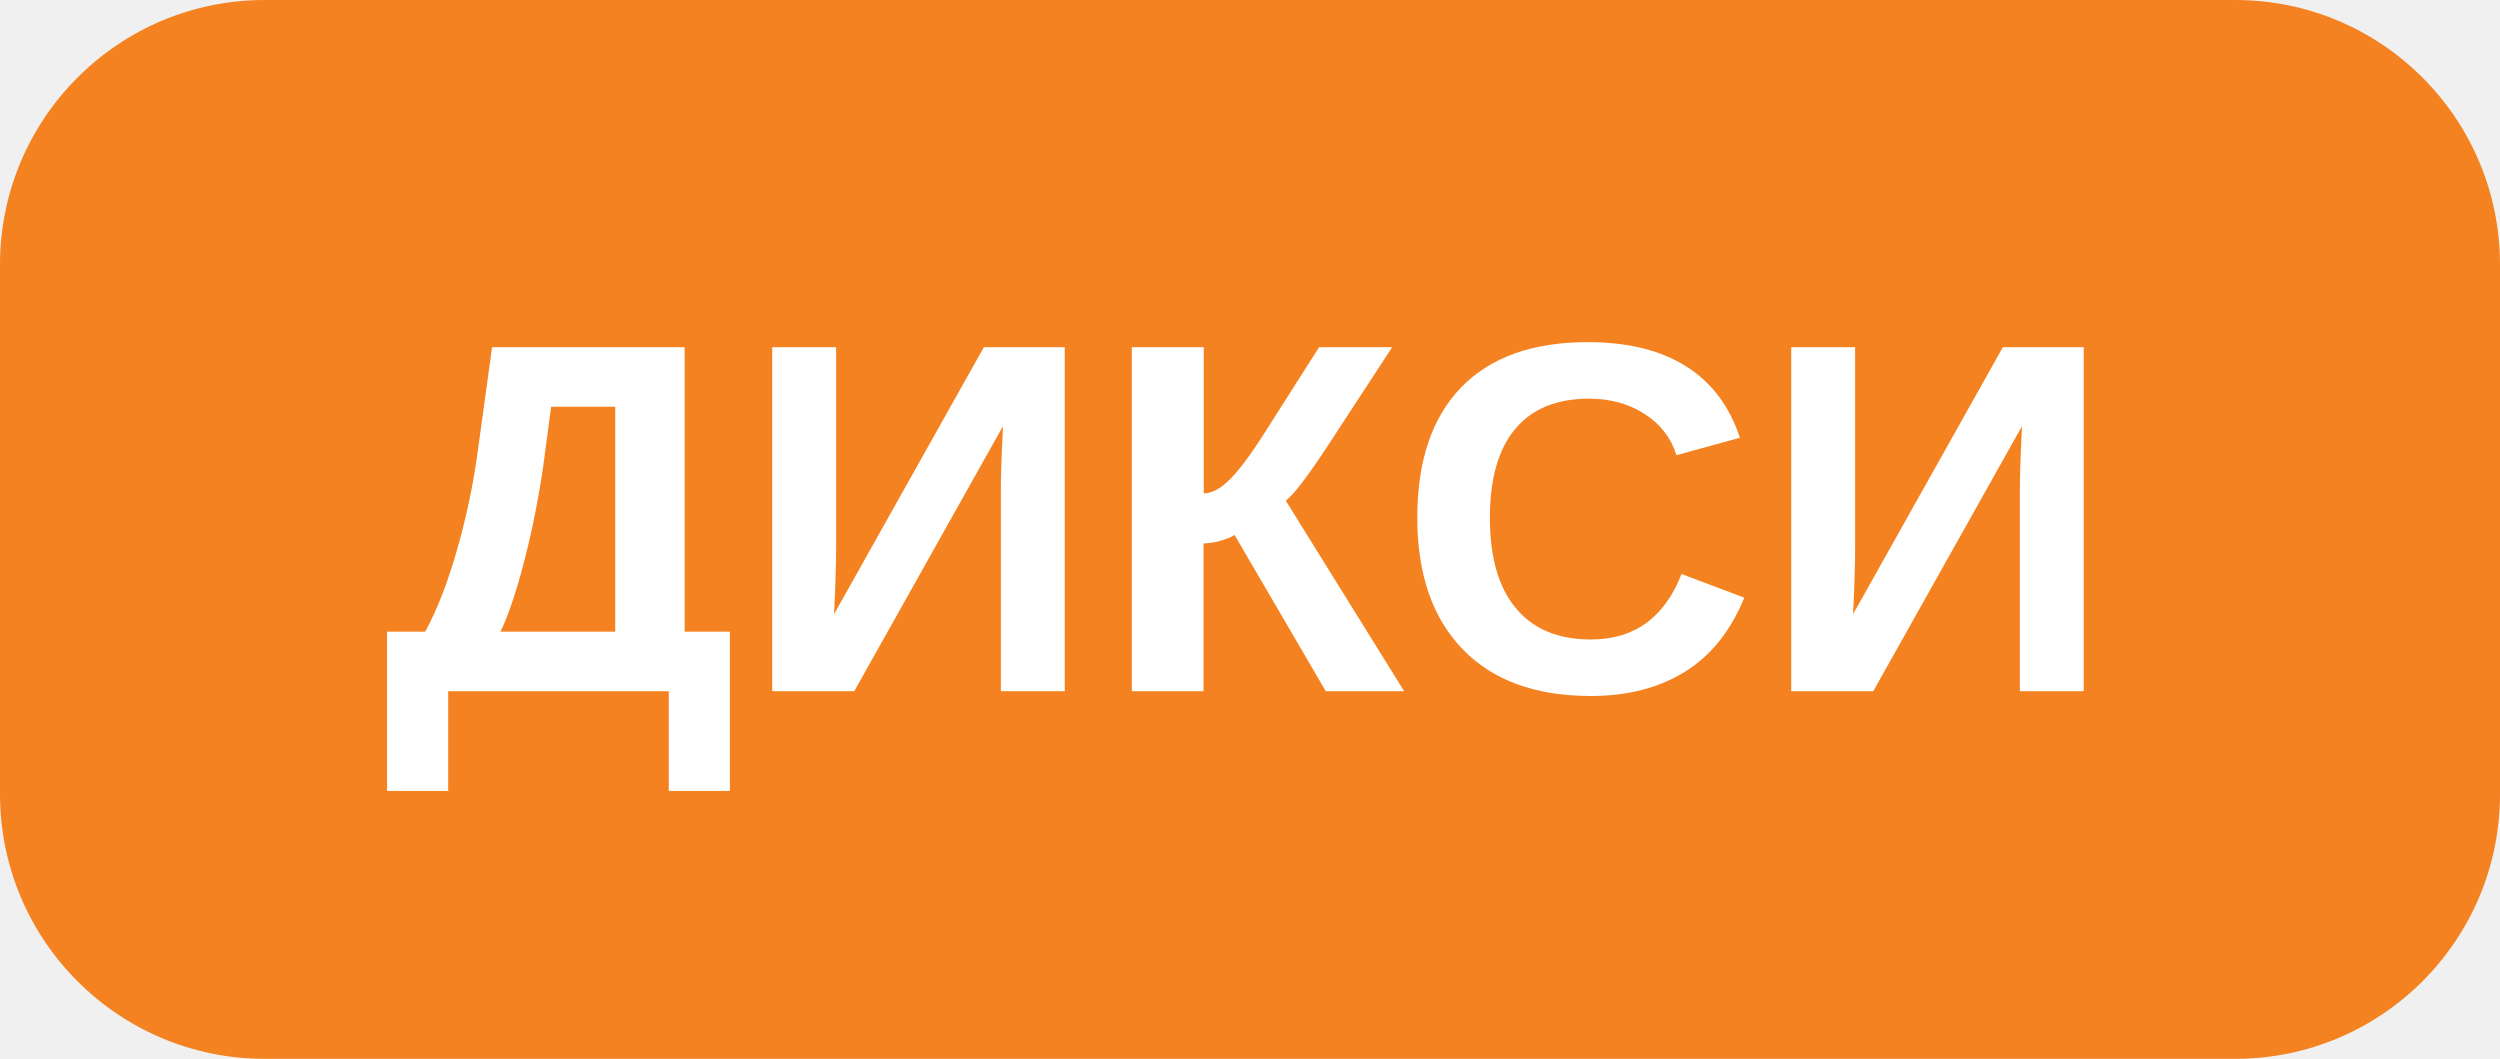
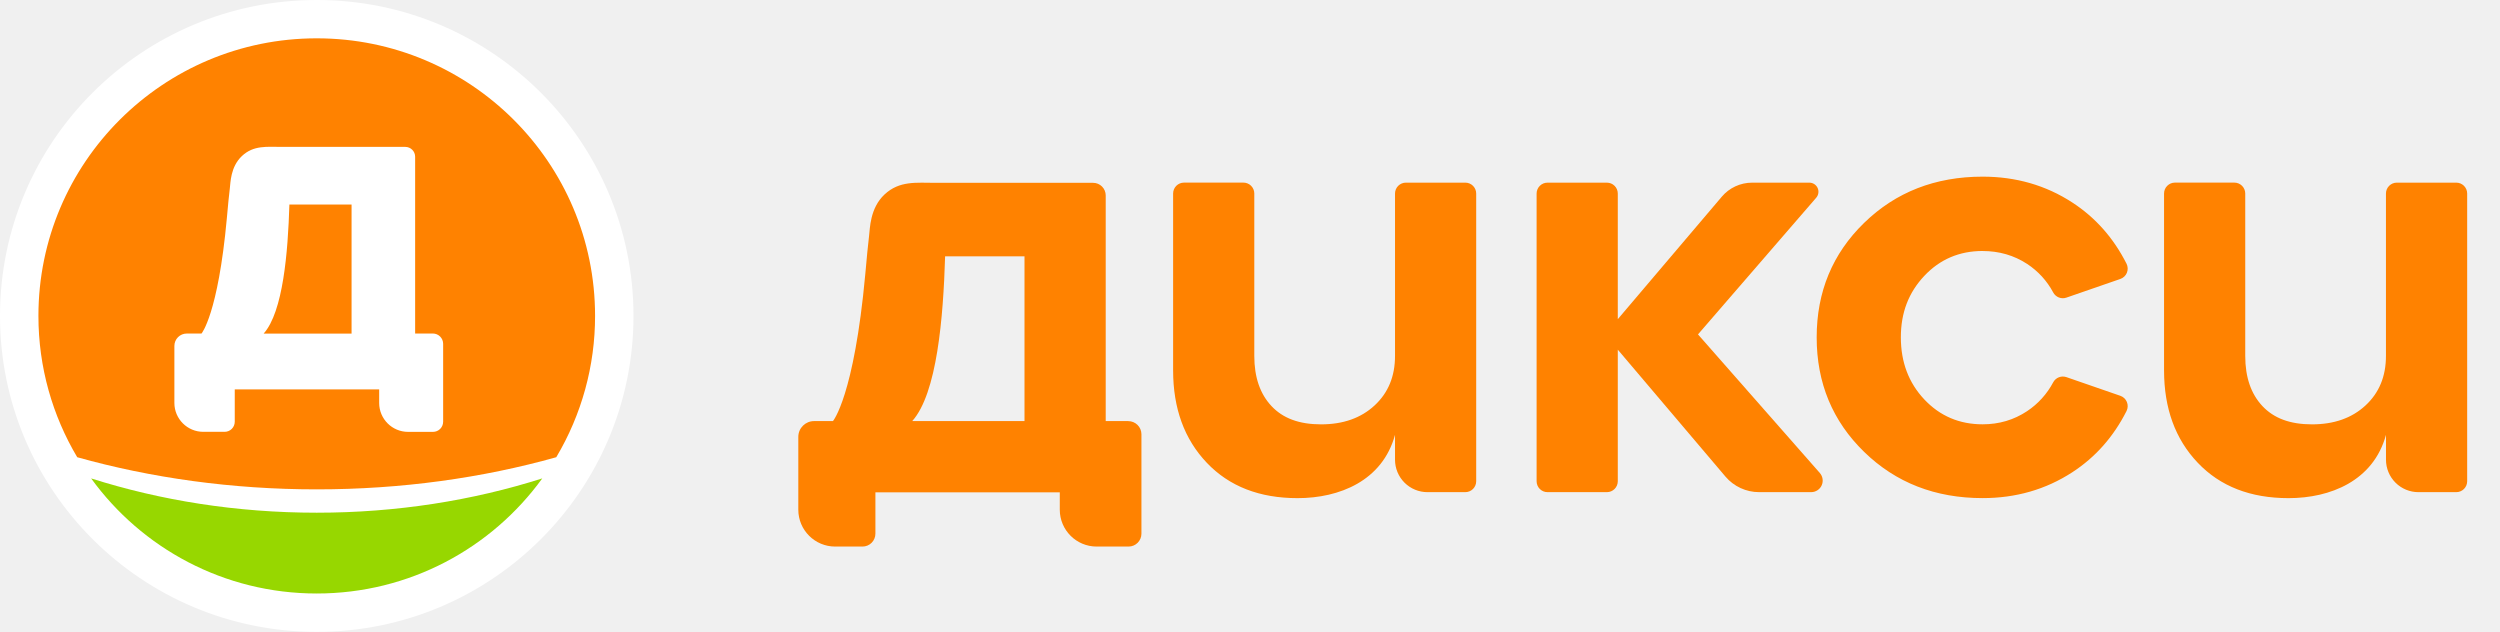
- <svg xmlns="http://www.w3.org/2000/svg" width="170" height="72" viewBox="0 0 170 72" role="img" aria-label="ДИКСИ">
-   <rect width="170" height="72" rx="18" fill="#F58220" />
-   <text x="50%" y="47" text-anchor="middle" font-family="Arial, sans-serif" font-size="34" font-weight="800" fill="#FFFFFF">ДИКСИ</text>
+ <svg xmlns="http://www.w3.org/2000/svg" width="182" height="46" fill="none">
+   <path d="M106.672 13.296h-4.32a.793.793 0 00-.795.794v11.825c0 1.484-.496 2.685-1.488 3.602-.992.918-2.29 1.376-3.895 1.376-1.604 0-2.78-.445-3.612-1.333-.832-.889-1.249-2.103-1.249-3.647V14.087a.793.793 0 00-.795-.793h-4.32a.793.793 0 00-.795.793v12.875c0 2.767.816 5.007 2.45 6.726 1.633 1.72 3.837 2.577 6.61 2.577 3.037 0 6.182-1.254 7.094-4.608v1.812a2.361 2.361 0 002.365 2.36h2.75c.44 0 .795-.355.795-.794V14.09a.793.793 0 00-.795-.794zm37.663 4.978c1.196 0 2.278.312 3.241.94a5.686 5.686 0 011.896 2.075.795.795 0 00.96.379l3.929-1.36a.795.795 0 00.451-1.108c-.949-1.878-2.267-3.367-3.954-4.462-1.925-1.251-4.102-1.878-6.523-1.878-3.444 0-6.319 1.122-8.623 3.362-2.307 2.243-3.458 5.022-3.458 8.34 0 3.316 1.154 6.098 3.458 8.338 2.304 2.243 5.181 3.362 8.623 3.362 2.421 0 4.598-.627 6.523-1.878 1.687-1.095 3.005-2.584 3.954-4.462a.795.795 0 00-.451-1.108l-3.929-1.36a.799.799 0 00-.96.379 5.762 5.762 0 01-1.896 2.097c-.963.64-2.042.96-3.241.96-1.691 0-3.107-.603-4.245-1.811-1.138-1.21-1.708-2.714-1.708-4.52 0-1.807.57-3.267 1.708-4.476 1.138-1.208 2.554-1.811 4.245-1.811m34.477-4.976h-4.32a.793.793 0 00-.795.794v11.825c0 1.484-.496 2.685-1.488 3.602-.991.918-2.291 1.376-3.895 1.376s-2.779-.445-3.612-1.333c-.832-.889-1.248-2.103-1.248-3.647V14.087a.794.794 0 00-.796-.793h-4.32a.793.793 0 00-.795.793v12.875c0 2.767.817 5.007 2.453 6.726 1.633 1.72 3.837 2.577 6.61 2.577 3.036 0 6.181-1.254 7.094-4.608v1.812a2.361 2.361 0 002.365 2.36h2.75c.44 0 .795-.355.795-.794V14.09a.793.793 0 00-.795-.794M74.586 30.655H66.41c1.808-2.015 2.261-7.551 2.394-11.995h5.78v11.995zm7.552 0h-1.642v-16.43a.917.917 0 00-.92-.915H68.118c-1.4 0-2.635-.17-3.723.846-1.074 1.005-1.058 2.497-1.127 3.02-.087.678-.161 1.553-.275 2.78-.82 8.914-2.355 10.699-2.355 10.699h-1.371c-.636 0-1.15.513-1.15 1.148v5.305a2.685 2.685 0 002.688 2.682h1.983a.94.94 0 00.942-.939v-3.01h13.422v1.267a2.685 2.685 0 002.69 2.682h2.314a.94.94 0 00.941-.939v-7.236a.958.958 0 00-.96-.957" fill="#FF8200" />
+   <path d="M132.487 34.437l-8.873-10.093 8.607-9.95a.663.663 0 00-.503-1.097h-4.161c-.851 0-1.662.373-2.211 1.023l-7.571 8.916V14.09a.793.793 0 00-.795-.793h-4.32a.793.793 0 00-.795.793v20.945c0 .44.355.794.795.794h4.32c.44 0 .795-.355.795-.794v-9.58l7.839 9.242a3.211 3.211 0 002.447 1.131h3.792a.84.84 0 00.634-1.39z" fill="#FF8200" />
+   <path d="M46.118 23c0 12.703-10.326 23-23.06 23C10.327 46 0 35.703 0 23S10.323 0 23.059 0s23.059 10.297 23.059 23z" fill="#fff" />
+   <path d="M6.635 34.828c3.68 5.075 9.662 8.379 16.422 8.379 6.759 0 12.74-3.304 16.421-8.38-5.056 1.609-10.604 2.498-16.422 2.498-5.817 0-11.365-.889-16.421-2.497z" fill="#97D700" />
+   <path d="M19.19 24.285h6.404v-9.394h-4.526c-.106 3.48-.459 7.815-1.875 9.394" fill="#FF8200" />
+   <path d="M32.26 30.705a.737.737 0 01-.74.735h-1.81a2.104 2.104 0 01-2.106-2.1v-.994H17.09v2.356a.736.736 0 01-.737.735H14.8a2.105 2.105 0 01-2.105-2.1v-4.155a.9.9 0 01.901-.9h1.074s1.201-1.398 1.843-8.38c.088-.963.149-1.648.218-2.18.053-.41.042-1.576.883-2.365.85-.798 1.819-.663 2.916-.663h8.974c.397 0 .718.32.718.716v12.87h1.286c.417 0 .753.336.753.751v5.674zM23.057 2.79c-11.19 0-20.26 9.048-20.26 20.206 0 3.759 1.032 7.274 2.825 10.29 5.372 1.504 11.261 2.34 17.437 2.34 6.176 0 12.062-.833 17.437-2.34a20.063 20.063 0 002.825-10.29c0-11.158-9.072-20.206-20.26-20.206" fill="#FF8200" />
</svg>
